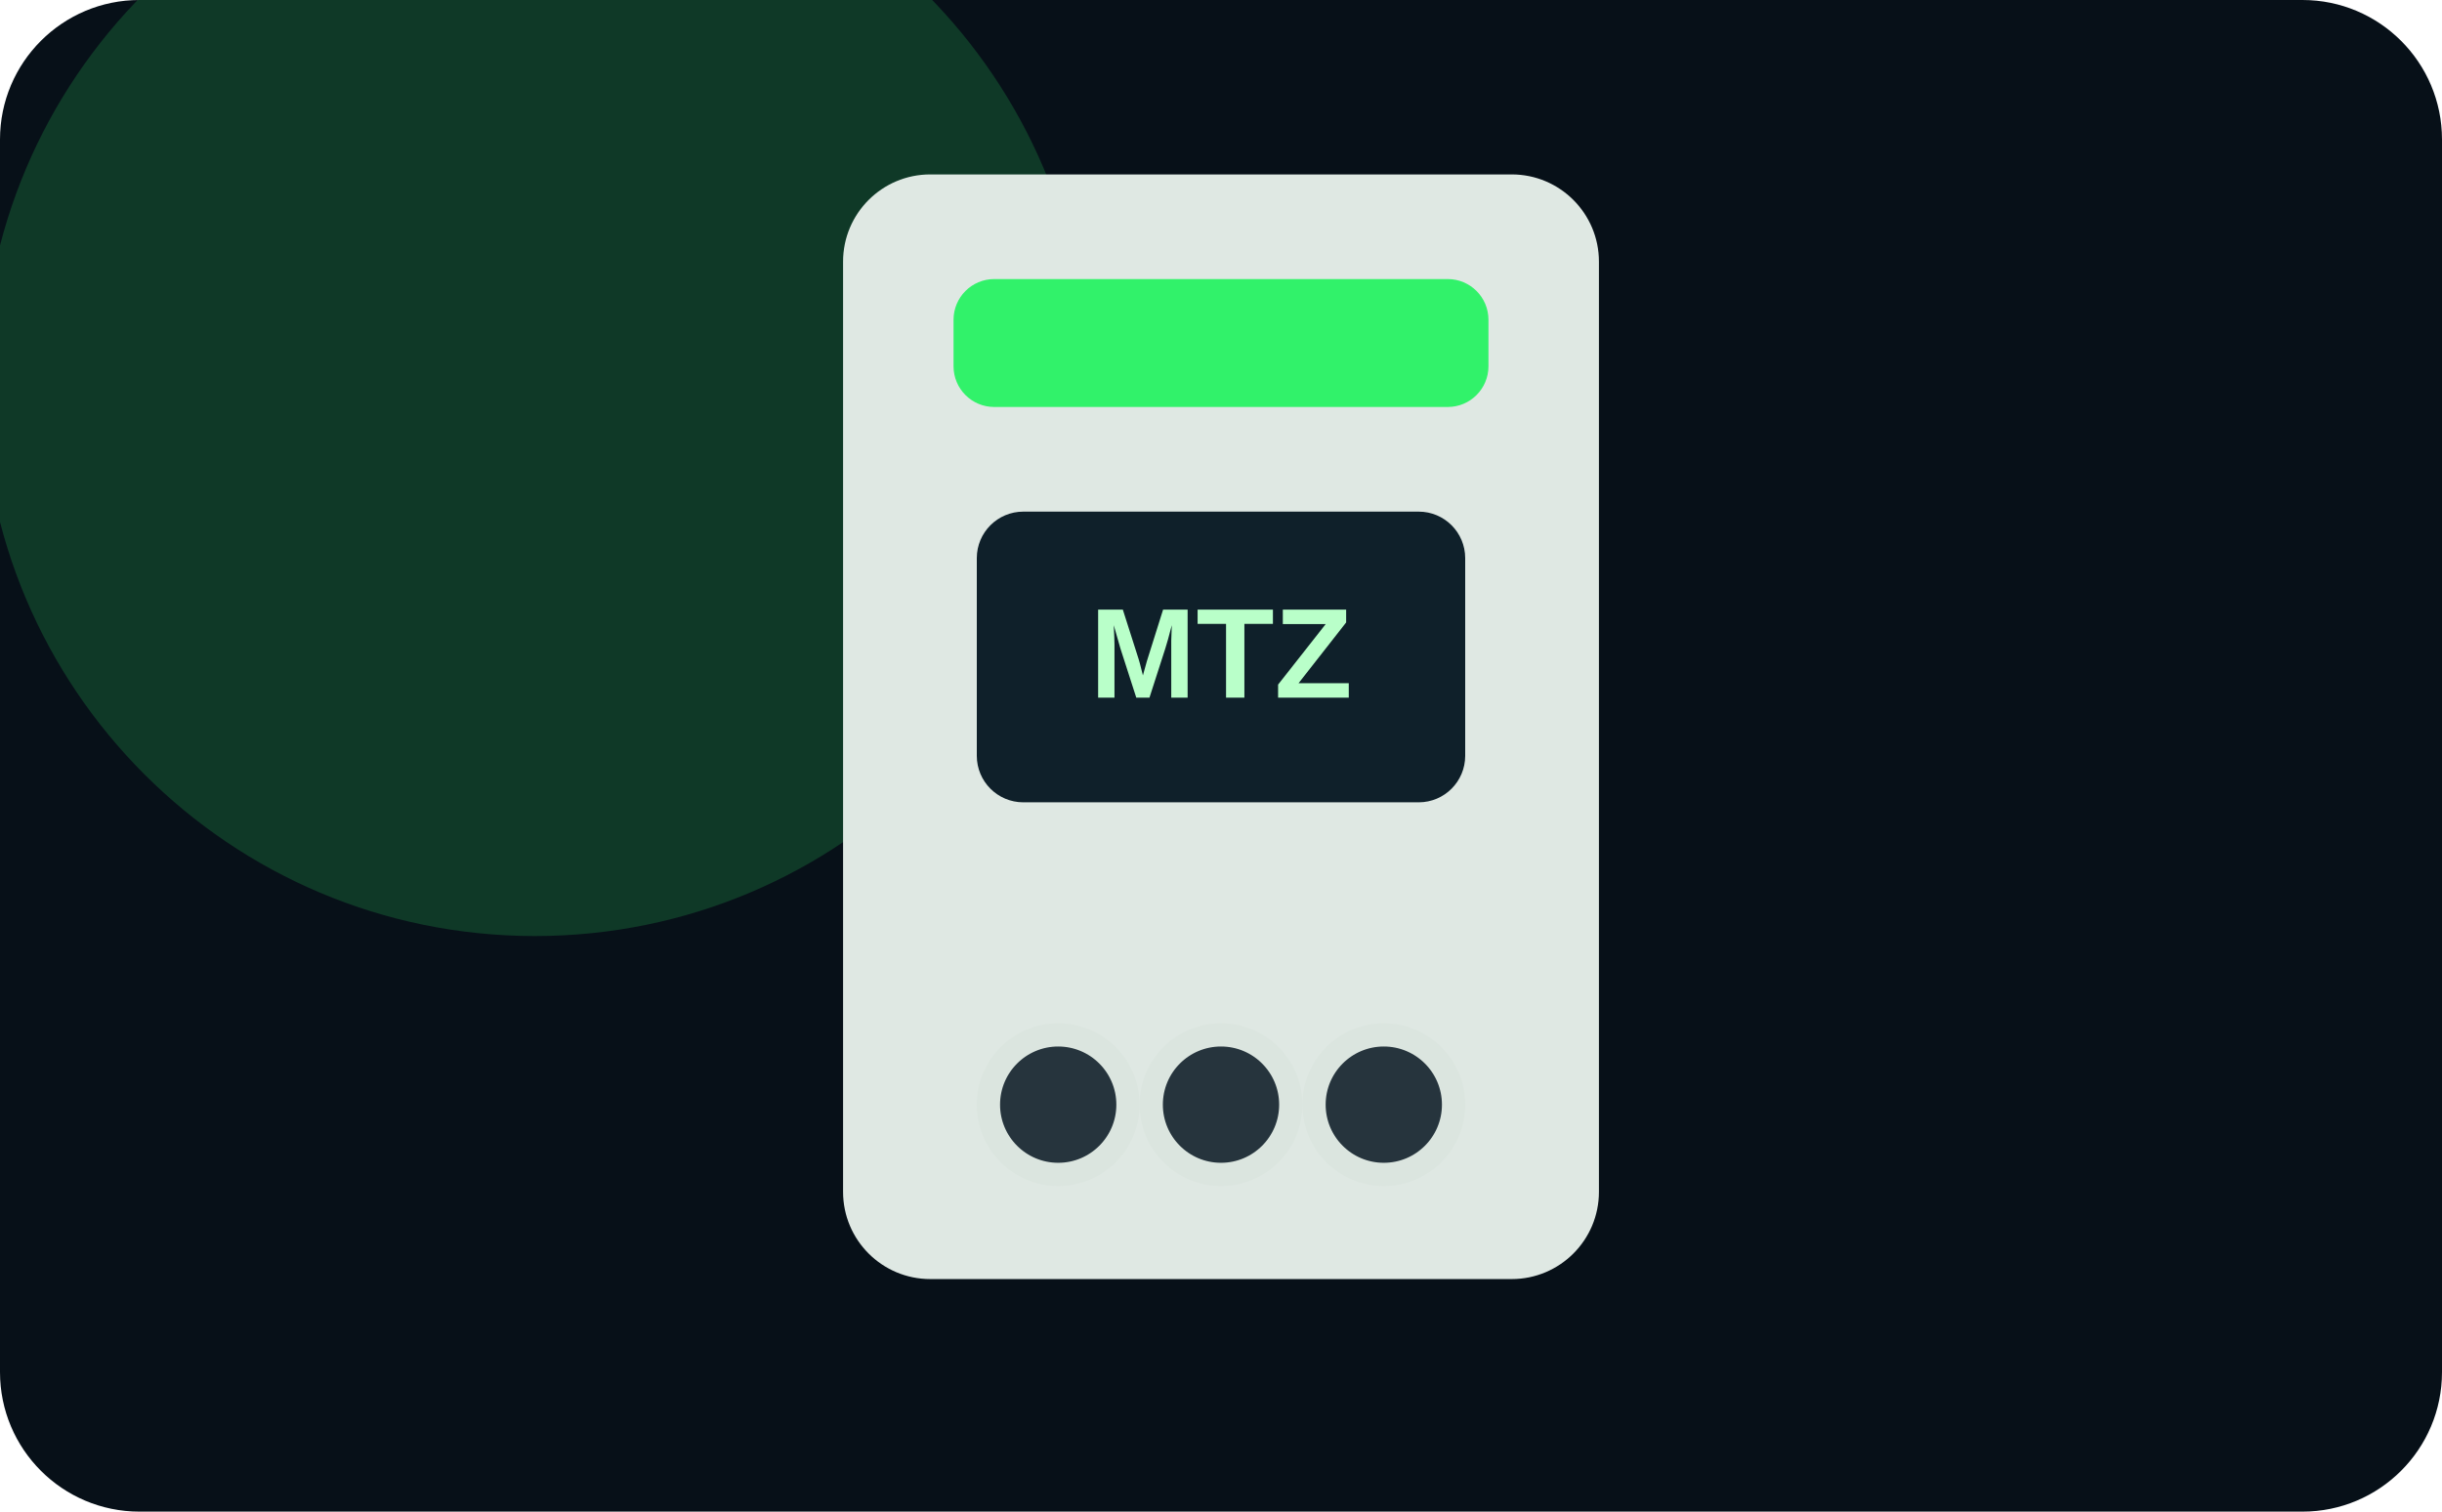
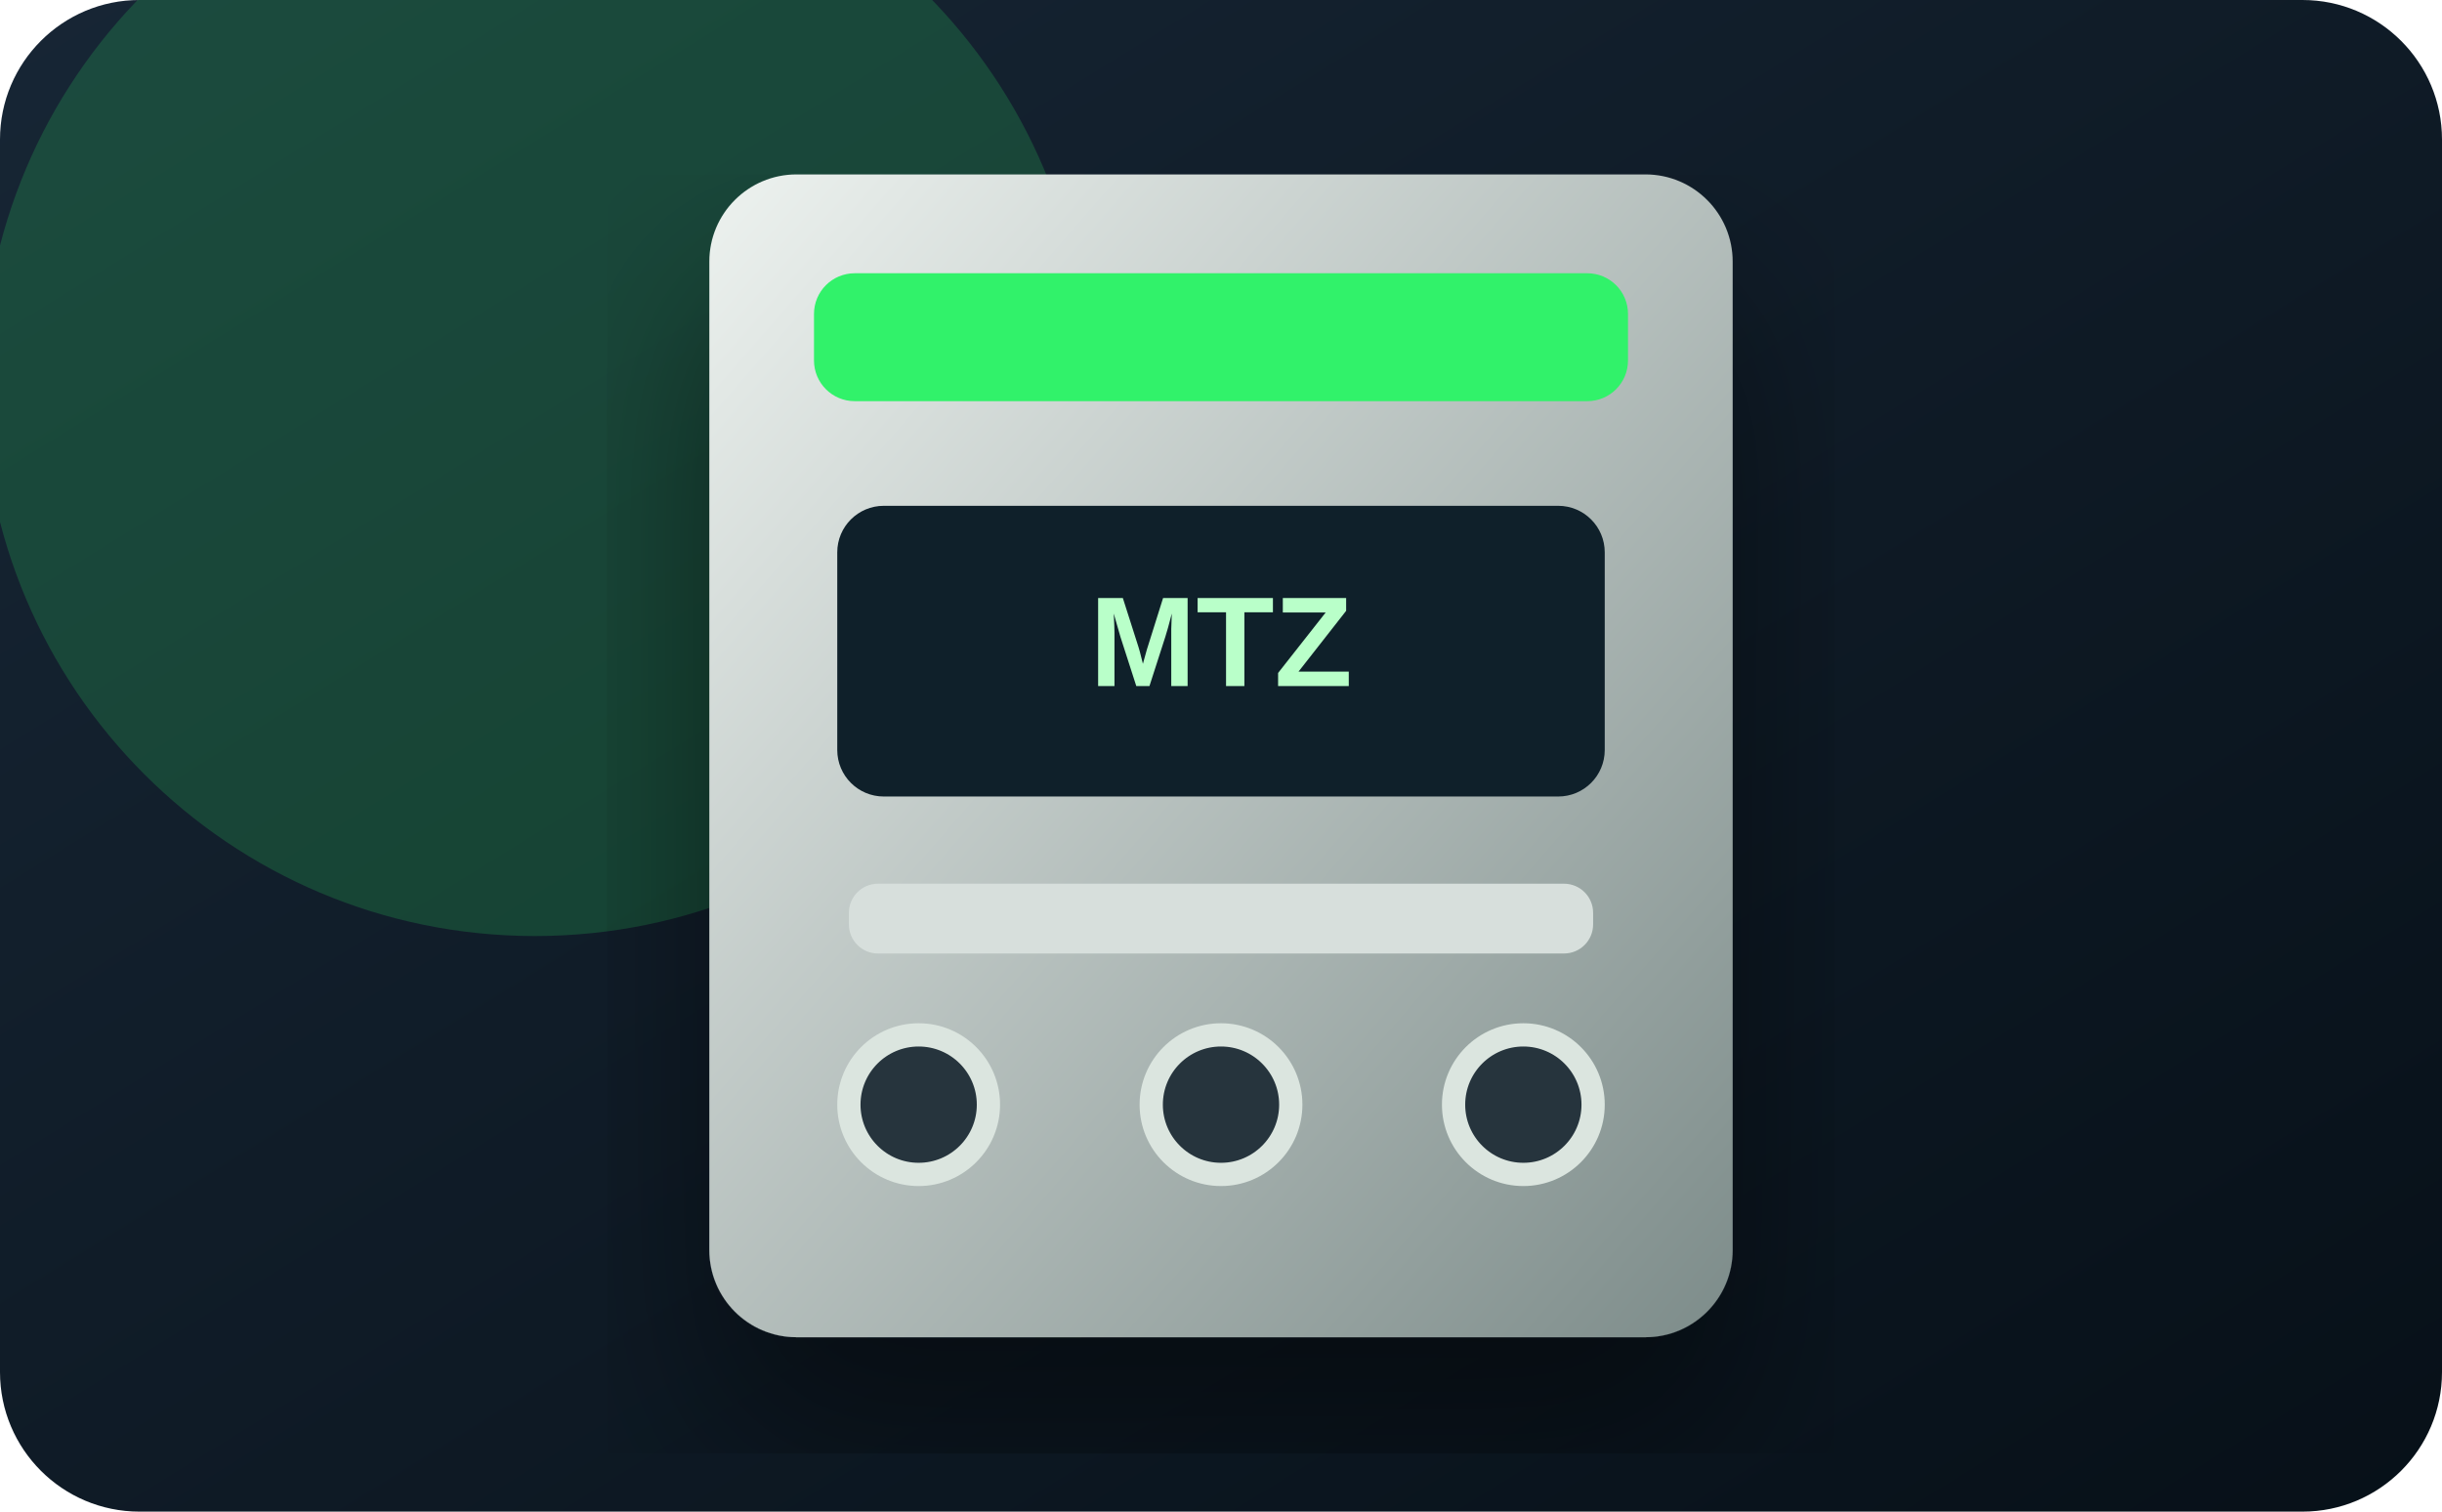
<svg xmlns="http://www.w3.org/2000/svg" width="420" height="260" viewBox="0 0 420 260">
-   <rect width="420" height="260" rx="24" fill="#071018" />
+   <defs>
+     <linearGradient id="bg" x1="0" x2="1" y1="0" y2="1">
+       <stop offset="0" stop-color="#172635" />
+       <stop offset="1" stop-color="#071018" />
+     </linearGradient>
+     <linearGradient id="body" x1="0" x2="1" y1="0" y2="1">
+       <stop offset="0" stop-color="#edf2ef" />
+       <stop offset="1" stop-color="#7d8c8a" />
+     </linearGradient>
+     <filter id="shadow">
+       <feDropShadow dx="0" dy="20" stdDeviation="16" flood-color="#000" flood-opacity=".45" />
+     </filter>
+   </defs>
+   <rect width="420" height="260" rx="24" fill="url(#bg)" />
  <circle cx="92" cy="66" r="95" fill="#31f26a" opacity=".18" />
-   <rect x="145" y="30" width="130" height="190" rx="15" fill="#dfe8e3" />
-   <rect x="164" y="48" width="92" height="22" rx="7" fill="#31f26a" />
-   <rect x="168" y="88" width="84" height="50" rx="8" fill="#0f202a" />
-   <text x="210" y="120" fill="#b9ffc9" font-family="Arial" font-size="22" font-weight="700" text-anchor="middle">MTZ</text>
-   <circle cx="182" cy="190" r="12" fill="#26343d" stroke="#dbe5df" stroke-width="4" />
-   <circle cx="210" cy="190" r="12" fill="#26343d" stroke="#dbe5df" stroke-width="4" />
-   <circle cx="238" cy="190" r="12" fill="#26343d" stroke="#dbe5df" stroke-width="4" />
+   <rect x="122" y="30" width="176" height="200" rx="15" fill="url(#body)" filter="url(#shadow)" />
+   <rect x="140" y="47" width="140" height="22" rx="7" fill="#31f26a" />
+   <rect x="144" y="87" width="132" height="50" rx="8" fill="#0f202a" />
+   <text x="210.0" y="118" fill="#b9ffc9" font-family="Arial" font-size="22" font-weight="700" text-anchor="middle">MTZ</text>
+   <rect x="146" y="152" width="128" height="12" rx="5" fill="#d7dfdc" />
+   <circle cx="158" cy="190" r="12" fill="#26343d" stroke="#dbe5df" stroke-width="4" />
+   <circle cx="210.0" cy="190" r="12" fill="#26343d" stroke="#dbe5df" stroke-width="4" />
+   <circle cx="262" cy="190" r="12" fill="#26343d" stroke="#dbe5df" stroke-width="4" />
</svg>
